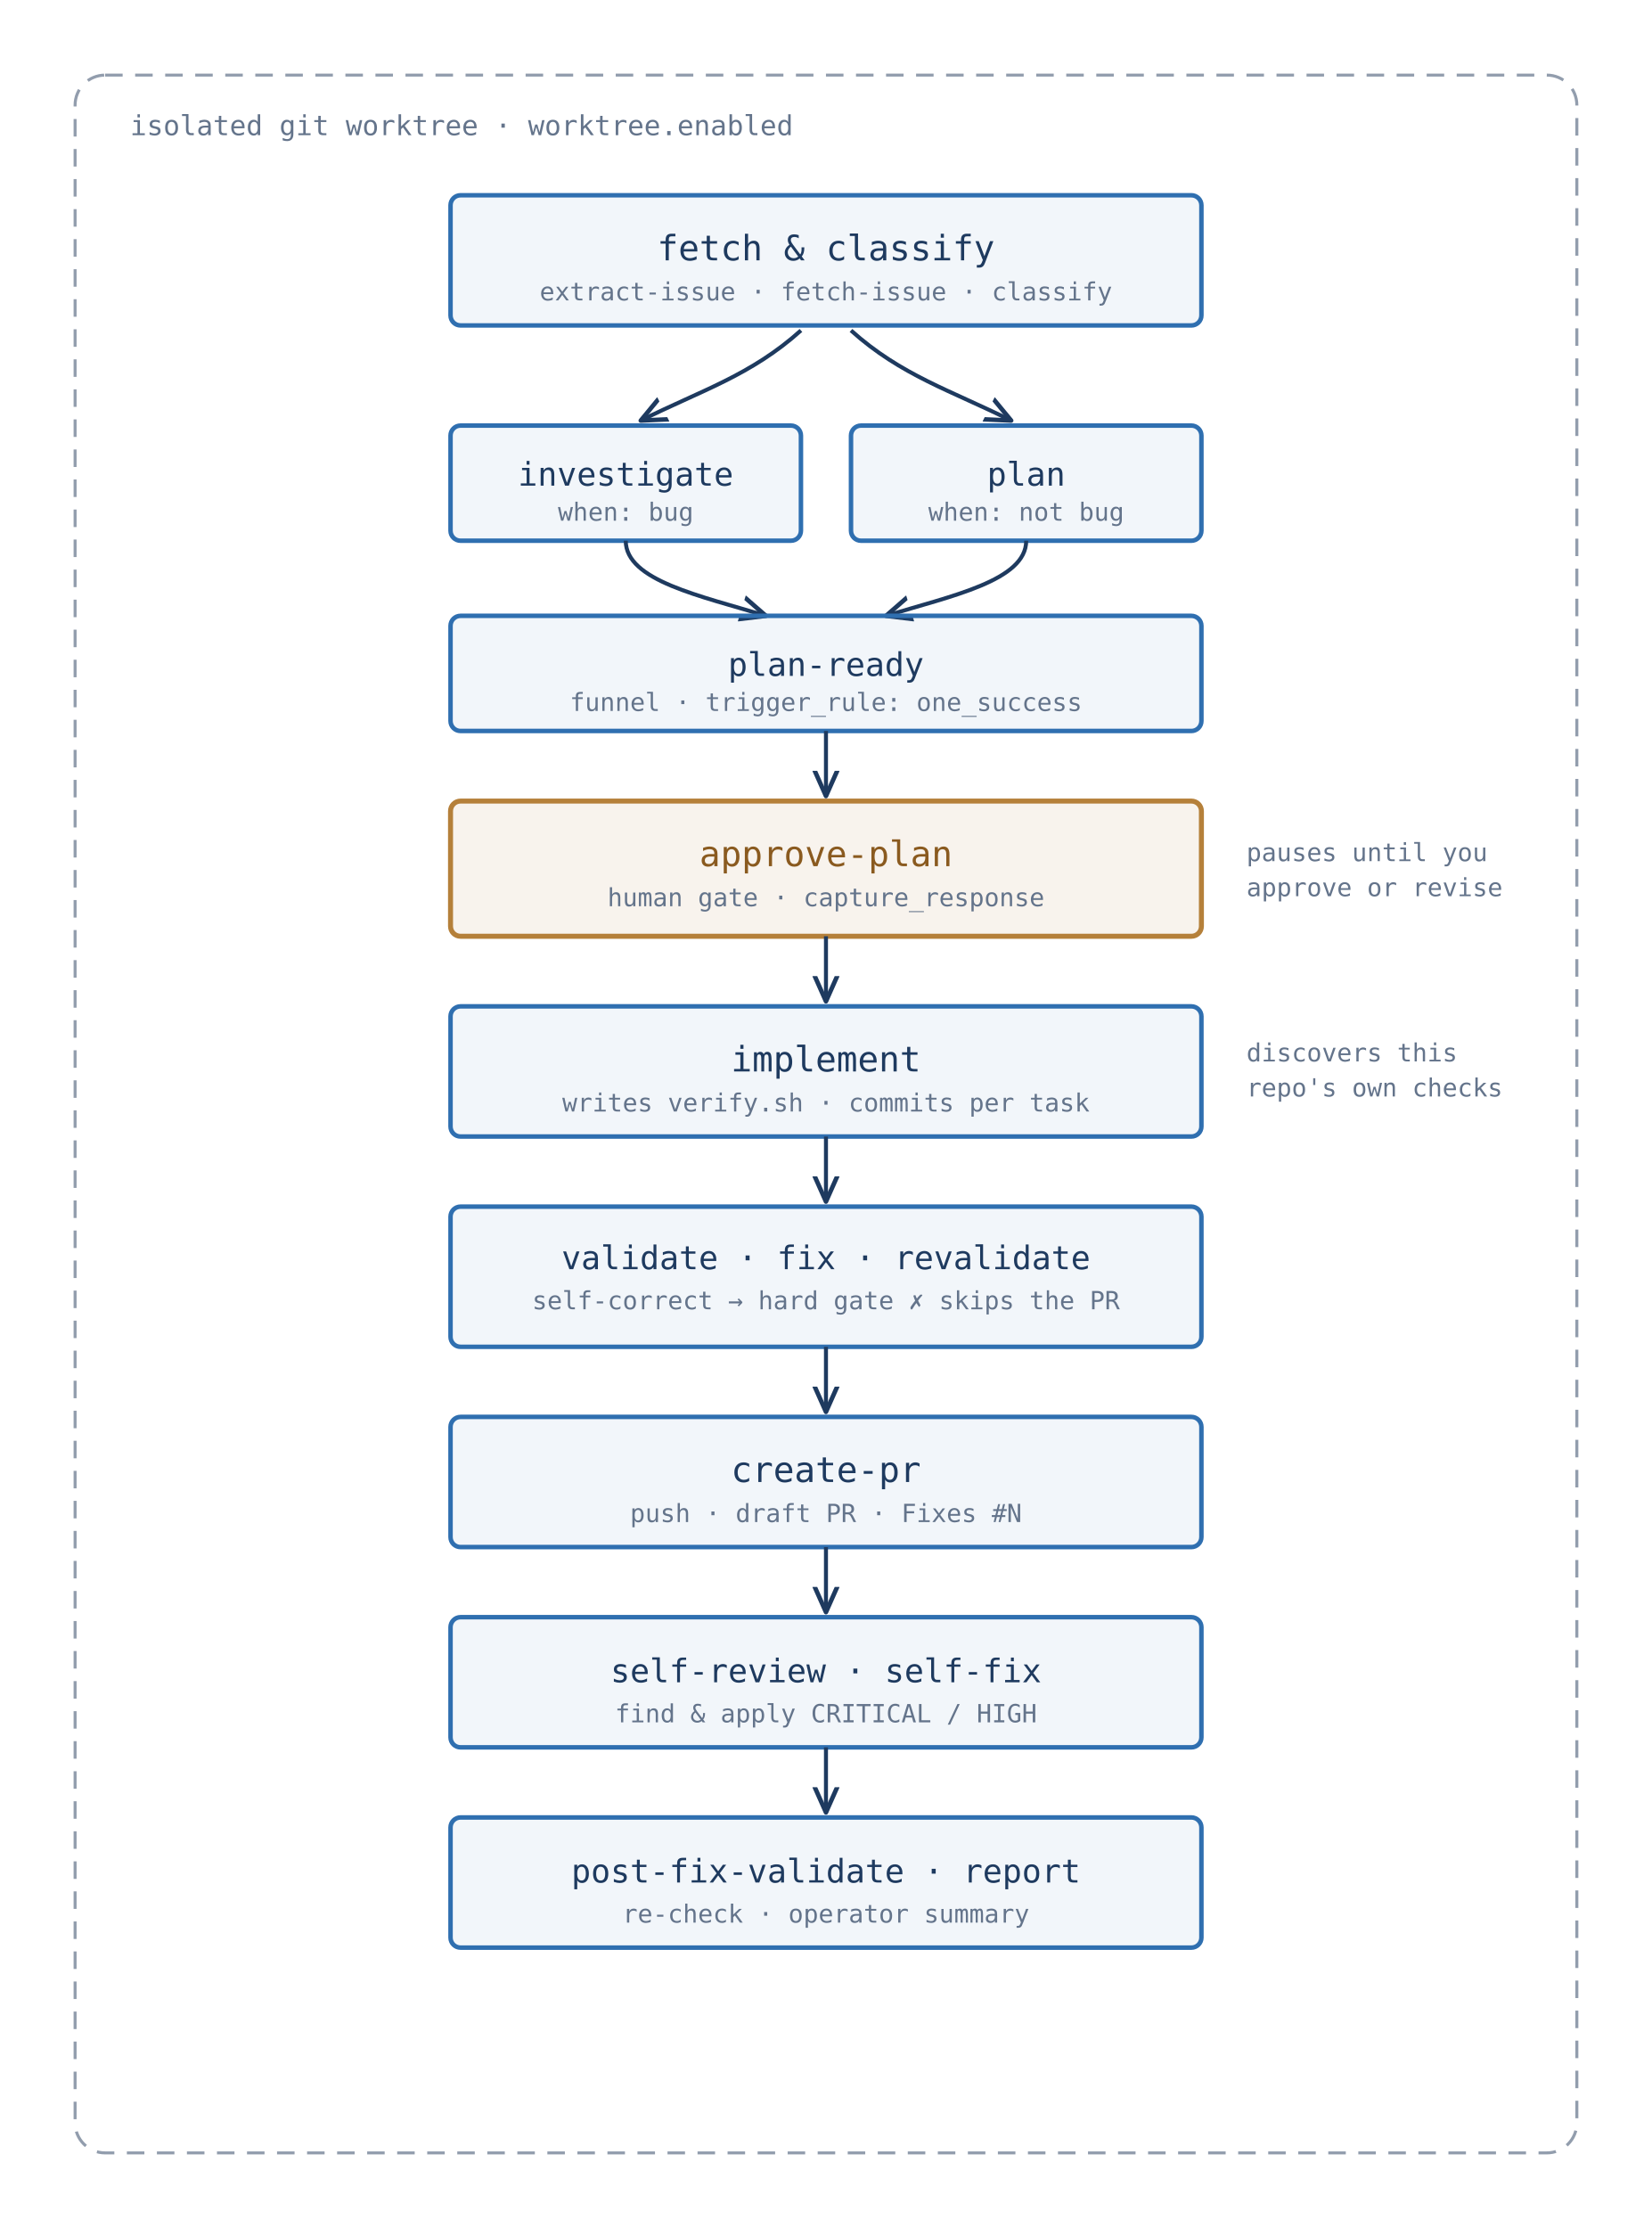
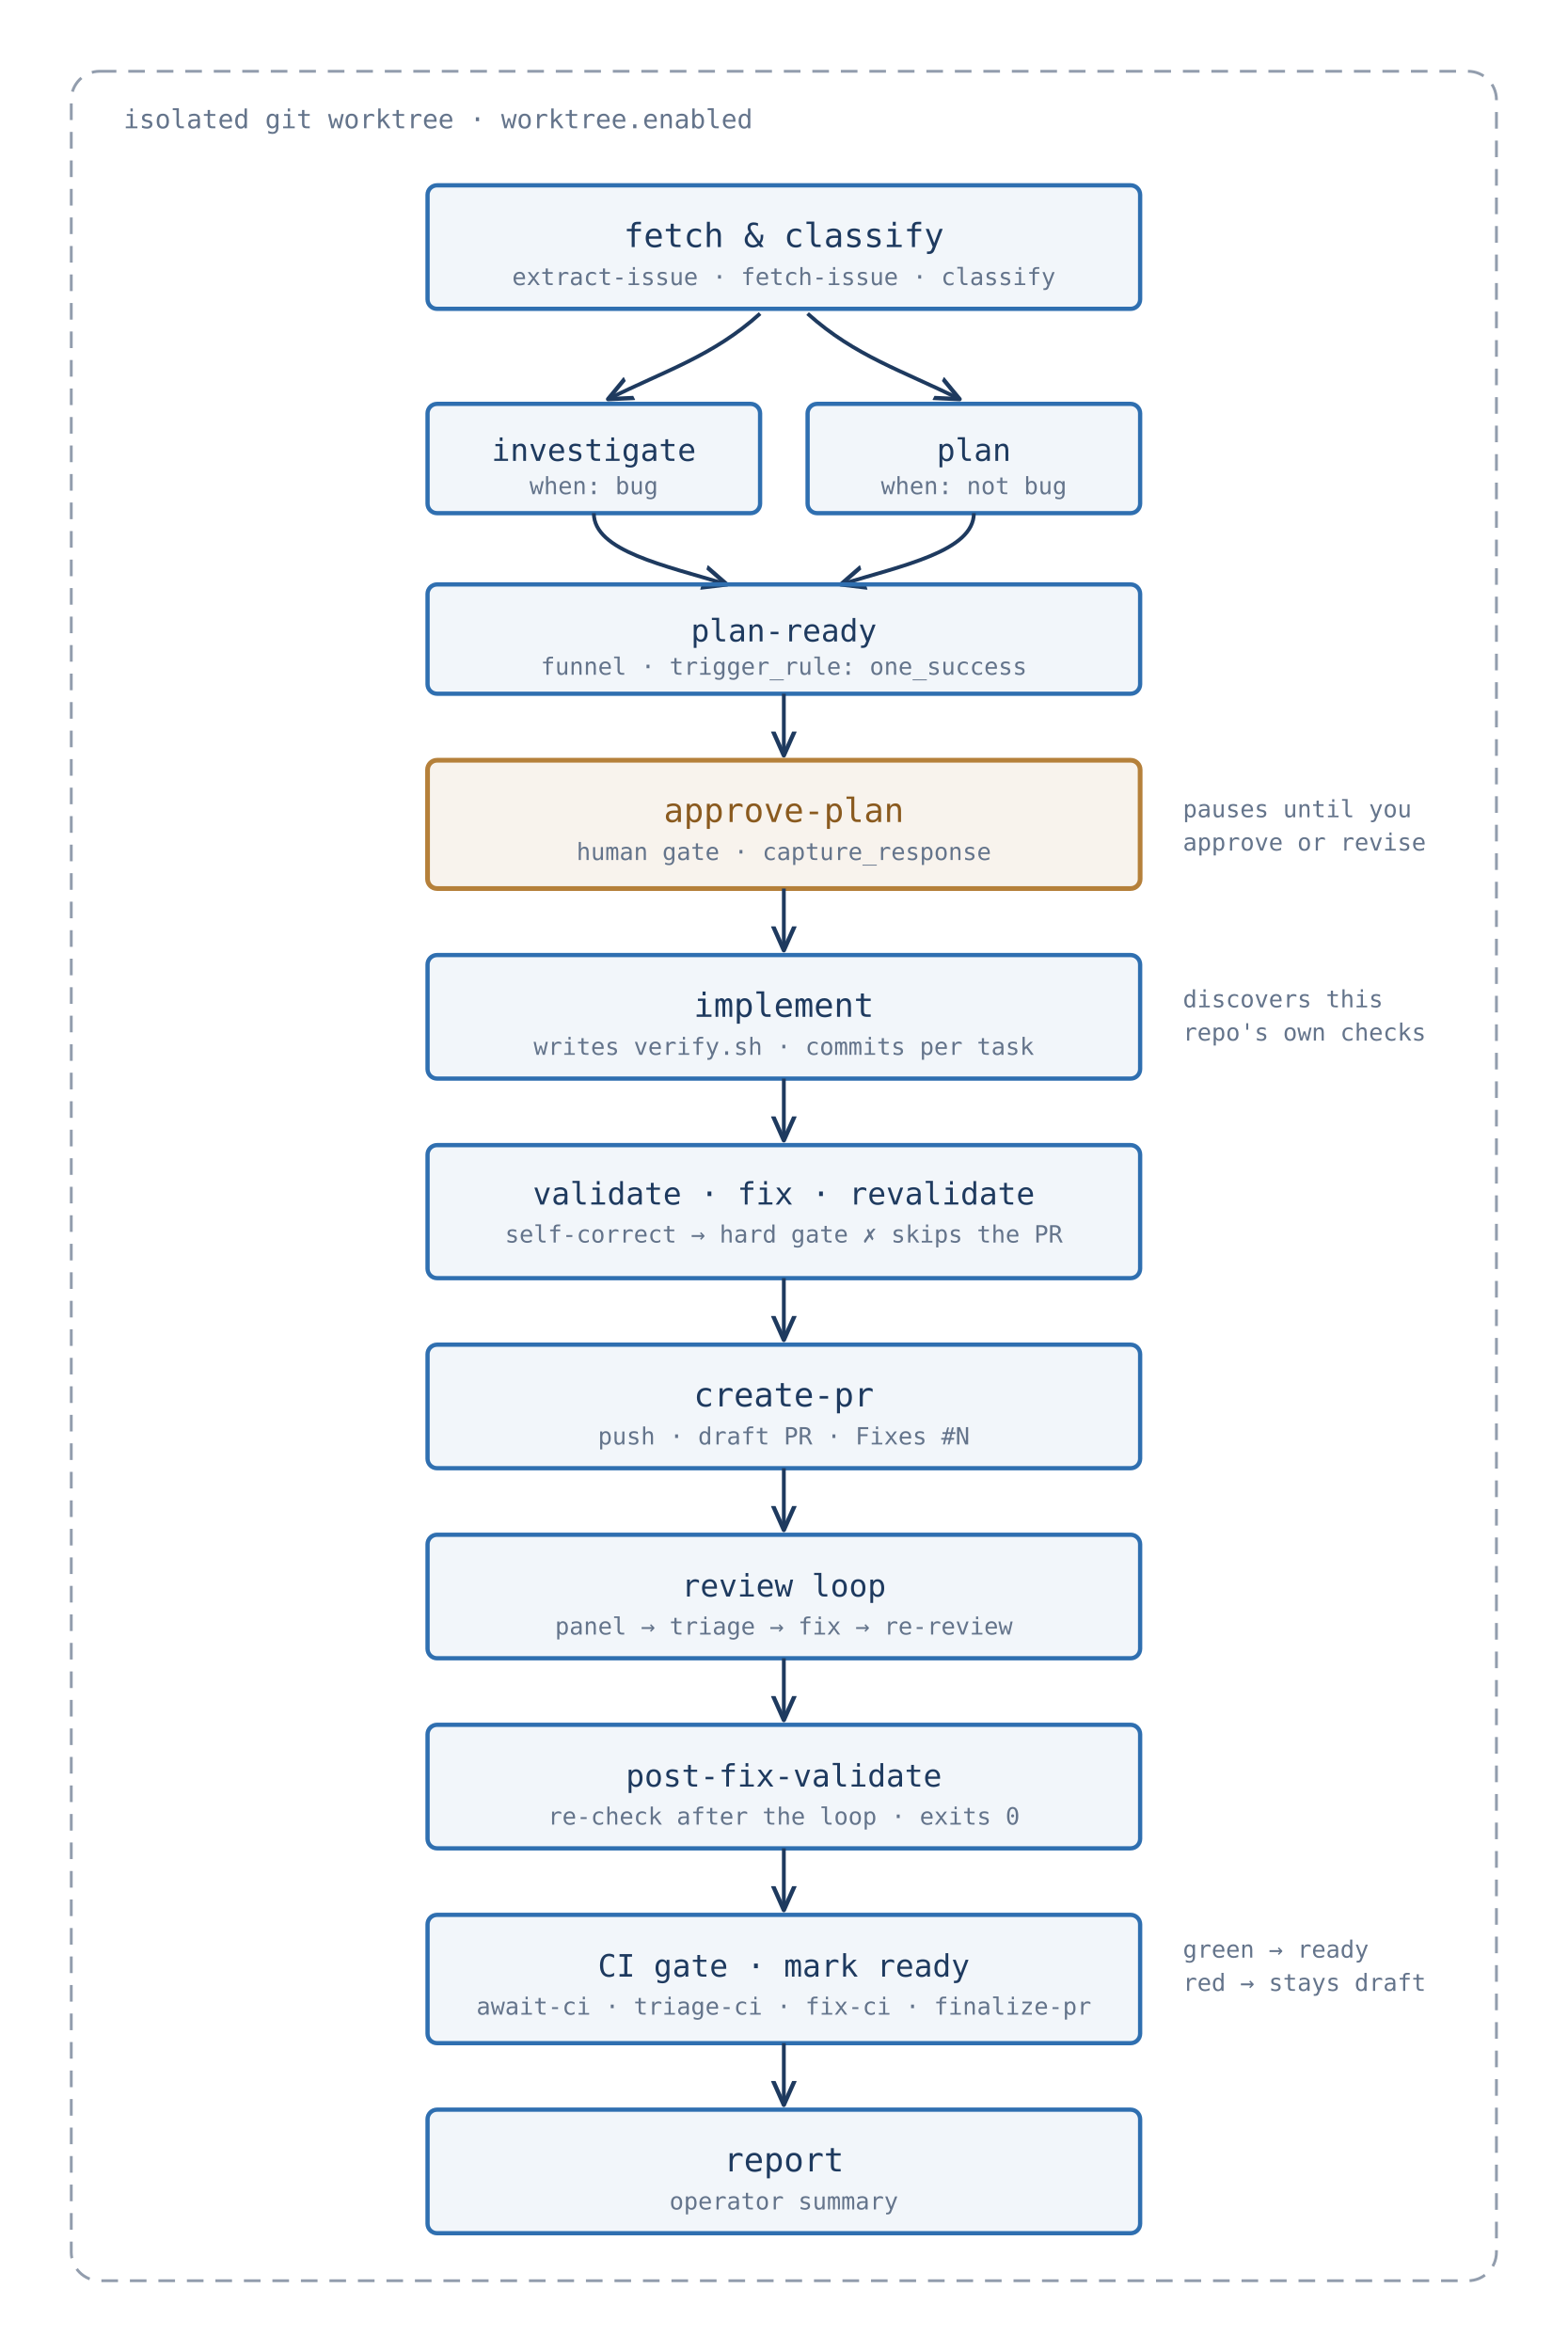
- <svg xmlns="http://www.w3.org/2000/svg" viewBox="0 0 660 890" role="img" aria-label="The fix-issue pipeline, top to bottom, enclosed in a dashed frame labeled isolated git worktree. fetch and classify forks to investigate (when bug) and plan (when not bug); both feed plan-ready. plan-ready feeds the approval gate, shown in brass, which pauses the run. Then implement, then a validate-fix-revalidate self-correction box with a hard gate, then create-pr, then self-review and self-fix, then post-fix-validate and report.">
+ <svg xmlns="http://www.w3.org/2000/svg" viewBox="0 0 660 990" role="img" aria-label="The fix-issue pipeline, top to bottom, enclosed in a dashed frame labeled isolated git worktree. fetch and classify forks to investigate (when bug) and plan (when not bug); both feed plan-ready. plan-ready feeds the approval gate, shown in brass, which pauses the run. Then implement, then a validate-fix-revalidate self-correction box with a hard gate, then create-pr, then the review loop, then post-fix-validate, then a CI gate and mark-ready box (await-ci, triage-ci, fix-ci, finalize-pr) that promotes the draft only on green CI, then report.">
  <defs>
    <style>
      .lbl   { font-family: "Cascadia Code","SF Mono",ui-monospace,Menlo,monospace; }
      .navy  { fill:#1e3a5f; }
      .slate { fill:#64748b; }
      .brass { fill:#8a5a1f; }
    </style>
    <marker id="arrow" viewBox="0 0 10 10" refX="9" refY="5" markerWidth="7" markerHeight="7" orient="auto-start-reverse">
      <path d="M 0 1 L 9 5 L 0 9" fill="none" stroke="#1e3a5f" stroke-width="1.6" stroke-linecap="round" stroke-linejoin="round" />
    </marker>
  </defs>
-   <rect x="30" y="30" width="600" height="830" rx="12" fill="none" stroke="#64748b" stroke-width="1.2" stroke-dasharray="7 5" stroke-opacity="0.7" />
+   <rect x="30" y="30" width="600" height="930" rx="12" fill="none" stroke="#64748b" stroke-width="1.2" stroke-dasharray="7 5" stroke-opacity="0.7" />
  <text class="lbl slate" x="52" y="54" font-size="11">isolated git worktree · worktree.enabled</text>
  <rect x="180" y="78" width="300" height="52" rx="4" fill="#2f6fb0" fill-opacity="0.06" stroke="#2f6fb0" stroke-width="1.8" />
  <text class="lbl navy" x="330" y="104" font-size="14" text-anchor="middle">fetch &amp; classify</text>
  <text class="lbl slate" x="330" y="120" font-size="10" text-anchor="middle">extract-issue · fetch-issue · classify</text>
  <path d="M 320 132 C 300 150, 280 156, 256 168" fill="none" stroke="#1e3a5f" stroke-width="1.6" marker-end="url(#arrow)" />
  <path d="M 340 132 C 360 150, 380 156, 404 168" fill="none" stroke="#1e3a5f" stroke-width="1.6" marker-end="url(#arrow)" />
  <rect x="180" y="170" width="140" height="46" rx="4" fill="#2f6fb0" fill-opacity="0.06" stroke="#2f6fb0" stroke-width="1.8" />
  <text class="lbl navy" x="250" y="194" font-size="13" text-anchor="middle">investigate</text>
  <text class="lbl slate" x="250" y="208" font-size="10" text-anchor="middle">when: bug</text>
  <rect x="340" y="170" width="140" height="46" rx="4" fill="#2f6fb0" fill-opacity="0.06" stroke="#2f6fb0" stroke-width="1.8" />
  <text class="lbl navy" x="410" y="194" font-size="13" text-anchor="middle">plan</text>
  <text class="lbl slate" x="410" y="208" font-size="10" text-anchor="middle">when: not bug</text>
  <path d="M 250 216 C 250 232, 280 238, 306 246" fill="none" stroke="#1e3a5f" stroke-width="1.6" marker-end="url(#arrow)" />
  <path d="M 410 216 C 410 232, 380 238, 354 246" fill="none" stroke="#1e3a5f" stroke-width="1.6" marker-end="url(#arrow)" />
  <rect x="180" y="246" width="300" height="46" rx="4" fill="#2f6fb0" fill-opacity="0.06" stroke="#2f6fb0" stroke-width="1.8" />
  <text class="lbl navy" x="330" y="270" font-size="13" text-anchor="middle">plan-ready</text>
  <text class="lbl slate" x="330" y="284" font-size="10" text-anchor="middle">funnel · trigger_rule: one_success</text>
  <line x1="330" y1="292" x2="330" y2="318" stroke="#1e3a5f" stroke-width="1.6" marker-end="url(#arrow)" />
  <rect x="180" y="320" width="300" height="54" rx="4" fill="#b5803a" fill-opacity="0.09" stroke="#b5803a" stroke-width="2" />
  <text class="lbl brass" x="330" y="346" font-size="14" text-anchor="middle">approve-plan</text>
  <text class="lbl slate" x="330" y="362" font-size="10" text-anchor="middle">human gate · capture_response</text>
  <text class="lbl slate" x="498" y="344" font-size="10">pauses until you</text>
  <text class="lbl slate" x="498" y="358" font-size="10">approve or revise</text>
  <line x1="330" y1="374" x2="330" y2="400" stroke="#1e3a5f" stroke-width="1.6" marker-end="url(#arrow)" />
  <rect x="180" y="402" width="300" height="52" rx="4" fill="#2f6fb0" fill-opacity="0.06" stroke="#2f6fb0" stroke-width="1.8" />
  <text class="lbl navy" x="330" y="428" font-size="14" text-anchor="middle">implement</text>
  <text class="lbl slate" x="330" y="444" font-size="10" text-anchor="middle">writes verify.sh · commits per task</text>
  <text class="lbl slate" x="498" y="424" font-size="10">discovers this</text>
  <text class="lbl slate" x="498" y="438" font-size="10">repo's own checks</text>
  <line x1="330" y1="454" x2="330" y2="480" stroke="#1e3a5f" stroke-width="1.6" marker-end="url(#arrow)" />
  <rect x="180" y="482" width="300" height="56" rx="4" fill="#2f6fb0" fill-opacity="0.06" stroke="#2f6fb0" stroke-width="1.8" />
  <text class="lbl navy" x="330" y="507" font-size="13" text-anchor="middle">validate · fix · revalidate</text>
  <text class="lbl slate" x="330" y="523" font-size="10" text-anchor="middle">self-correct → hard gate ✗ skips the PR</text>
  <line x1="330" y1="538" x2="330" y2="564" stroke="#1e3a5f" stroke-width="1.6" marker-end="url(#arrow)" />
  <rect x="180" y="566" width="300" height="52" rx="4" fill="#2f6fb0" fill-opacity="0.06" stroke="#2f6fb0" stroke-width="1.8" />
  <text class="lbl navy" x="330" y="592" font-size="14" text-anchor="middle">create-pr</text>
  <text class="lbl slate" x="330" y="608" font-size="10" text-anchor="middle">push · draft PR · Fixes #N</text>
  <line x1="330" y1="618" x2="330" y2="644" stroke="#1e3a5f" stroke-width="1.6" marker-end="url(#arrow)" />
  <rect x="180" y="646" width="300" height="52" rx="4" fill="#2f6fb0" fill-opacity="0.06" stroke="#2f6fb0" stroke-width="1.8" />
-   <text class="lbl navy" x="330" y="672" font-size="13" text-anchor="middle">self-review · self-fix</text>
-   <text class="lbl slate" x="330" y="688" font-size="10" text-anchor="middle">find &amp; apply CRITICAL / HIGH</text>
+   <text class="lbl navy" x="330" y="672" font-size="13" text-anchor="middle">review loop</text>
+   <text class="lbl slate" x="330" y="688" font-size="10" text-anchor="middle">panel → triage → fix → re-review</text>
  <line x1="330" y1="698" x2="330" y2="724" stroke="#1e3a5f" stroke-width="1.6" marker-end="url(#arrow)" />
  <rect x="180" y="726" width="300" height="52" rx="4" fill="#2f6fb0" fill-opacity="0.06" stroke="#2f6fb0" stroke-width="1.8" />
-   <text class="lbl navy" x="330" y="752" font-size="13" text-anchor="middle">post-fix-validate · report</text>
-   <text class="lbl slate" x="330" y="768" font-size="10" text-anchor="middle">re-check · operator summary</text>
+   <text class="lbl navy" x="330" y="752" font-size="13" text-anchor="middle">post-fix-validate</text>
+   <text class="lbl slate" x="330" y="768" font-size="10" text-anchor="middle">re-check after the loop · exits 0</text>
+   <line x1="330" y1="778" x2="330" y2="804" stroke="#1e3a5f" stroke-width="1.6" marker-end="url(#arrow)" />
+   <rect x="180" y="806" width="300" height="54" rx="4" fill="#2f6fb0" fill-opacity="0.06" stroke="#2f6fb0" stroke-width="1.8" />
+   <text class="lbl navy" x="330" y="832" font-size="13" text-anchor="middle">CI gate · mark ready</text>
+   <text class="lbl slate" x="330" y="848" font-size="10" text-anchor="middle">await-ci · triage-ci · fix-ci · finalize-pr</text>
+   <text class="lbl slate" x="498" y="824" font-size="10">green → ready</text>
+   <text class="lbl slate" x="498" y="838" font-size="10">red → stays draft</text>
+   <line x1="330" y1="860" x2="330" y2="886" stroke="#1e3a5f" stroke-width="1.6" marker-end="url(#arrow)" />
+   <rect x="180" y="888" width="300" height="52" rx="4" fill="#2f6fb0" fill-opacity="0.06" stroke="#2f6fb0" stroke-width="1.8" />
+   <text class="lbl navy" x="330" y="914" font-size="14" text-anchor="middle">report</text>
+   <text class="lbl slate" x="330" y="930" font-size="10" text-anchor="middle">operator summary</text>
</svg>
